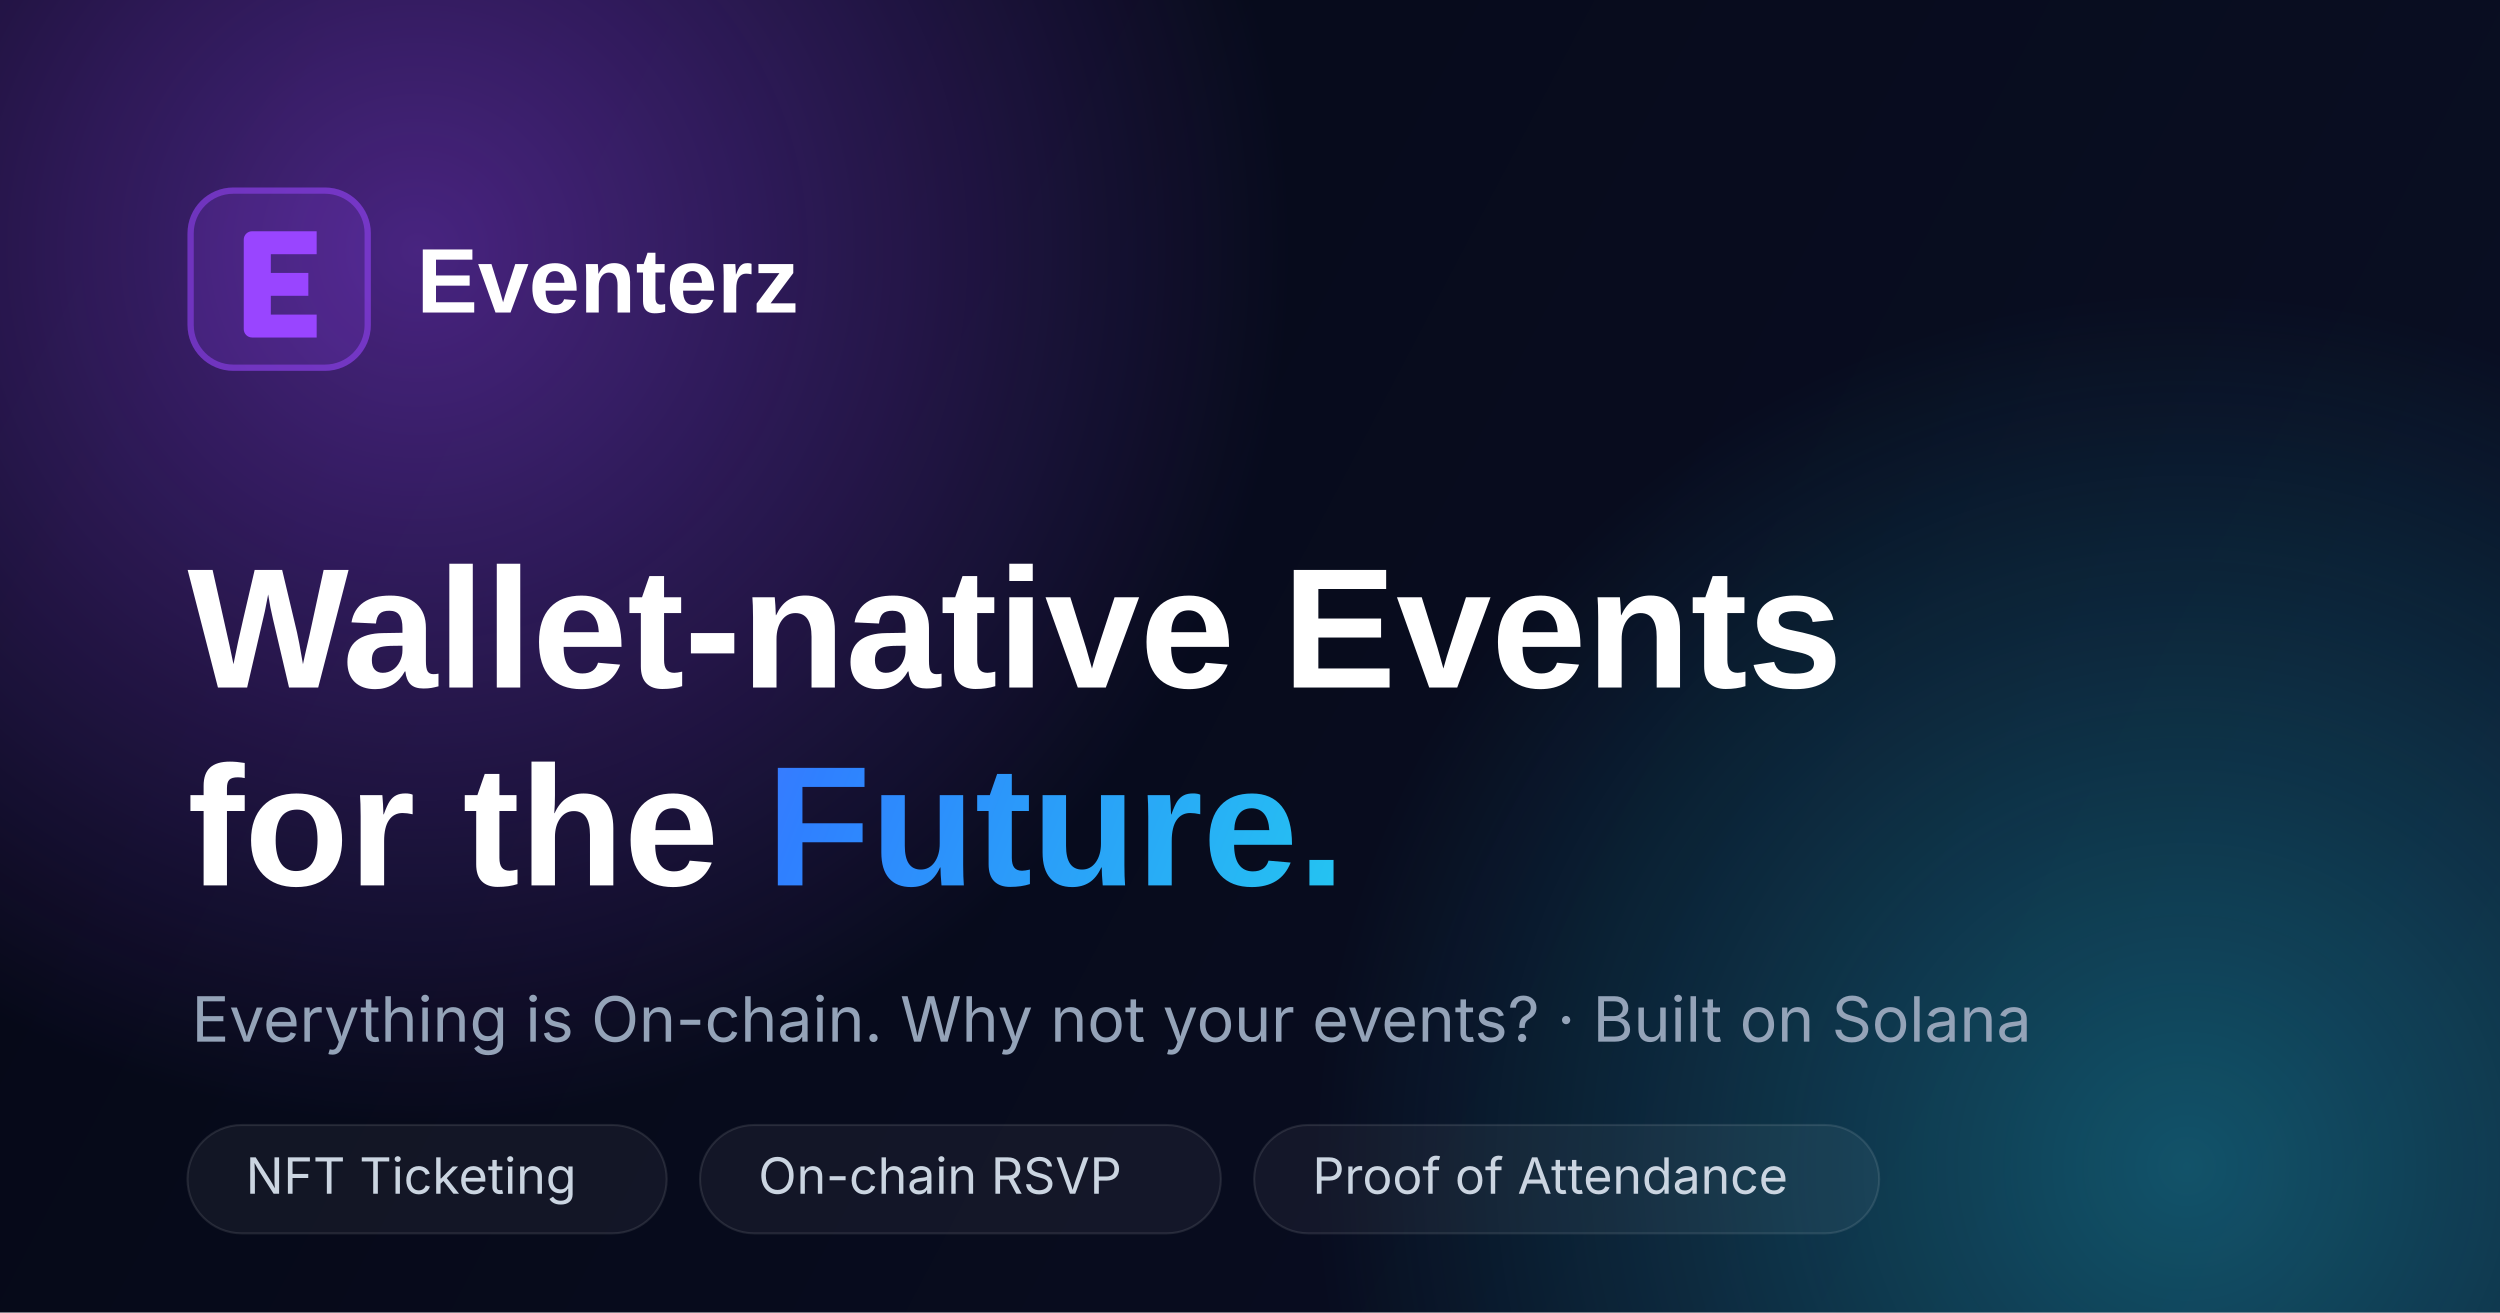
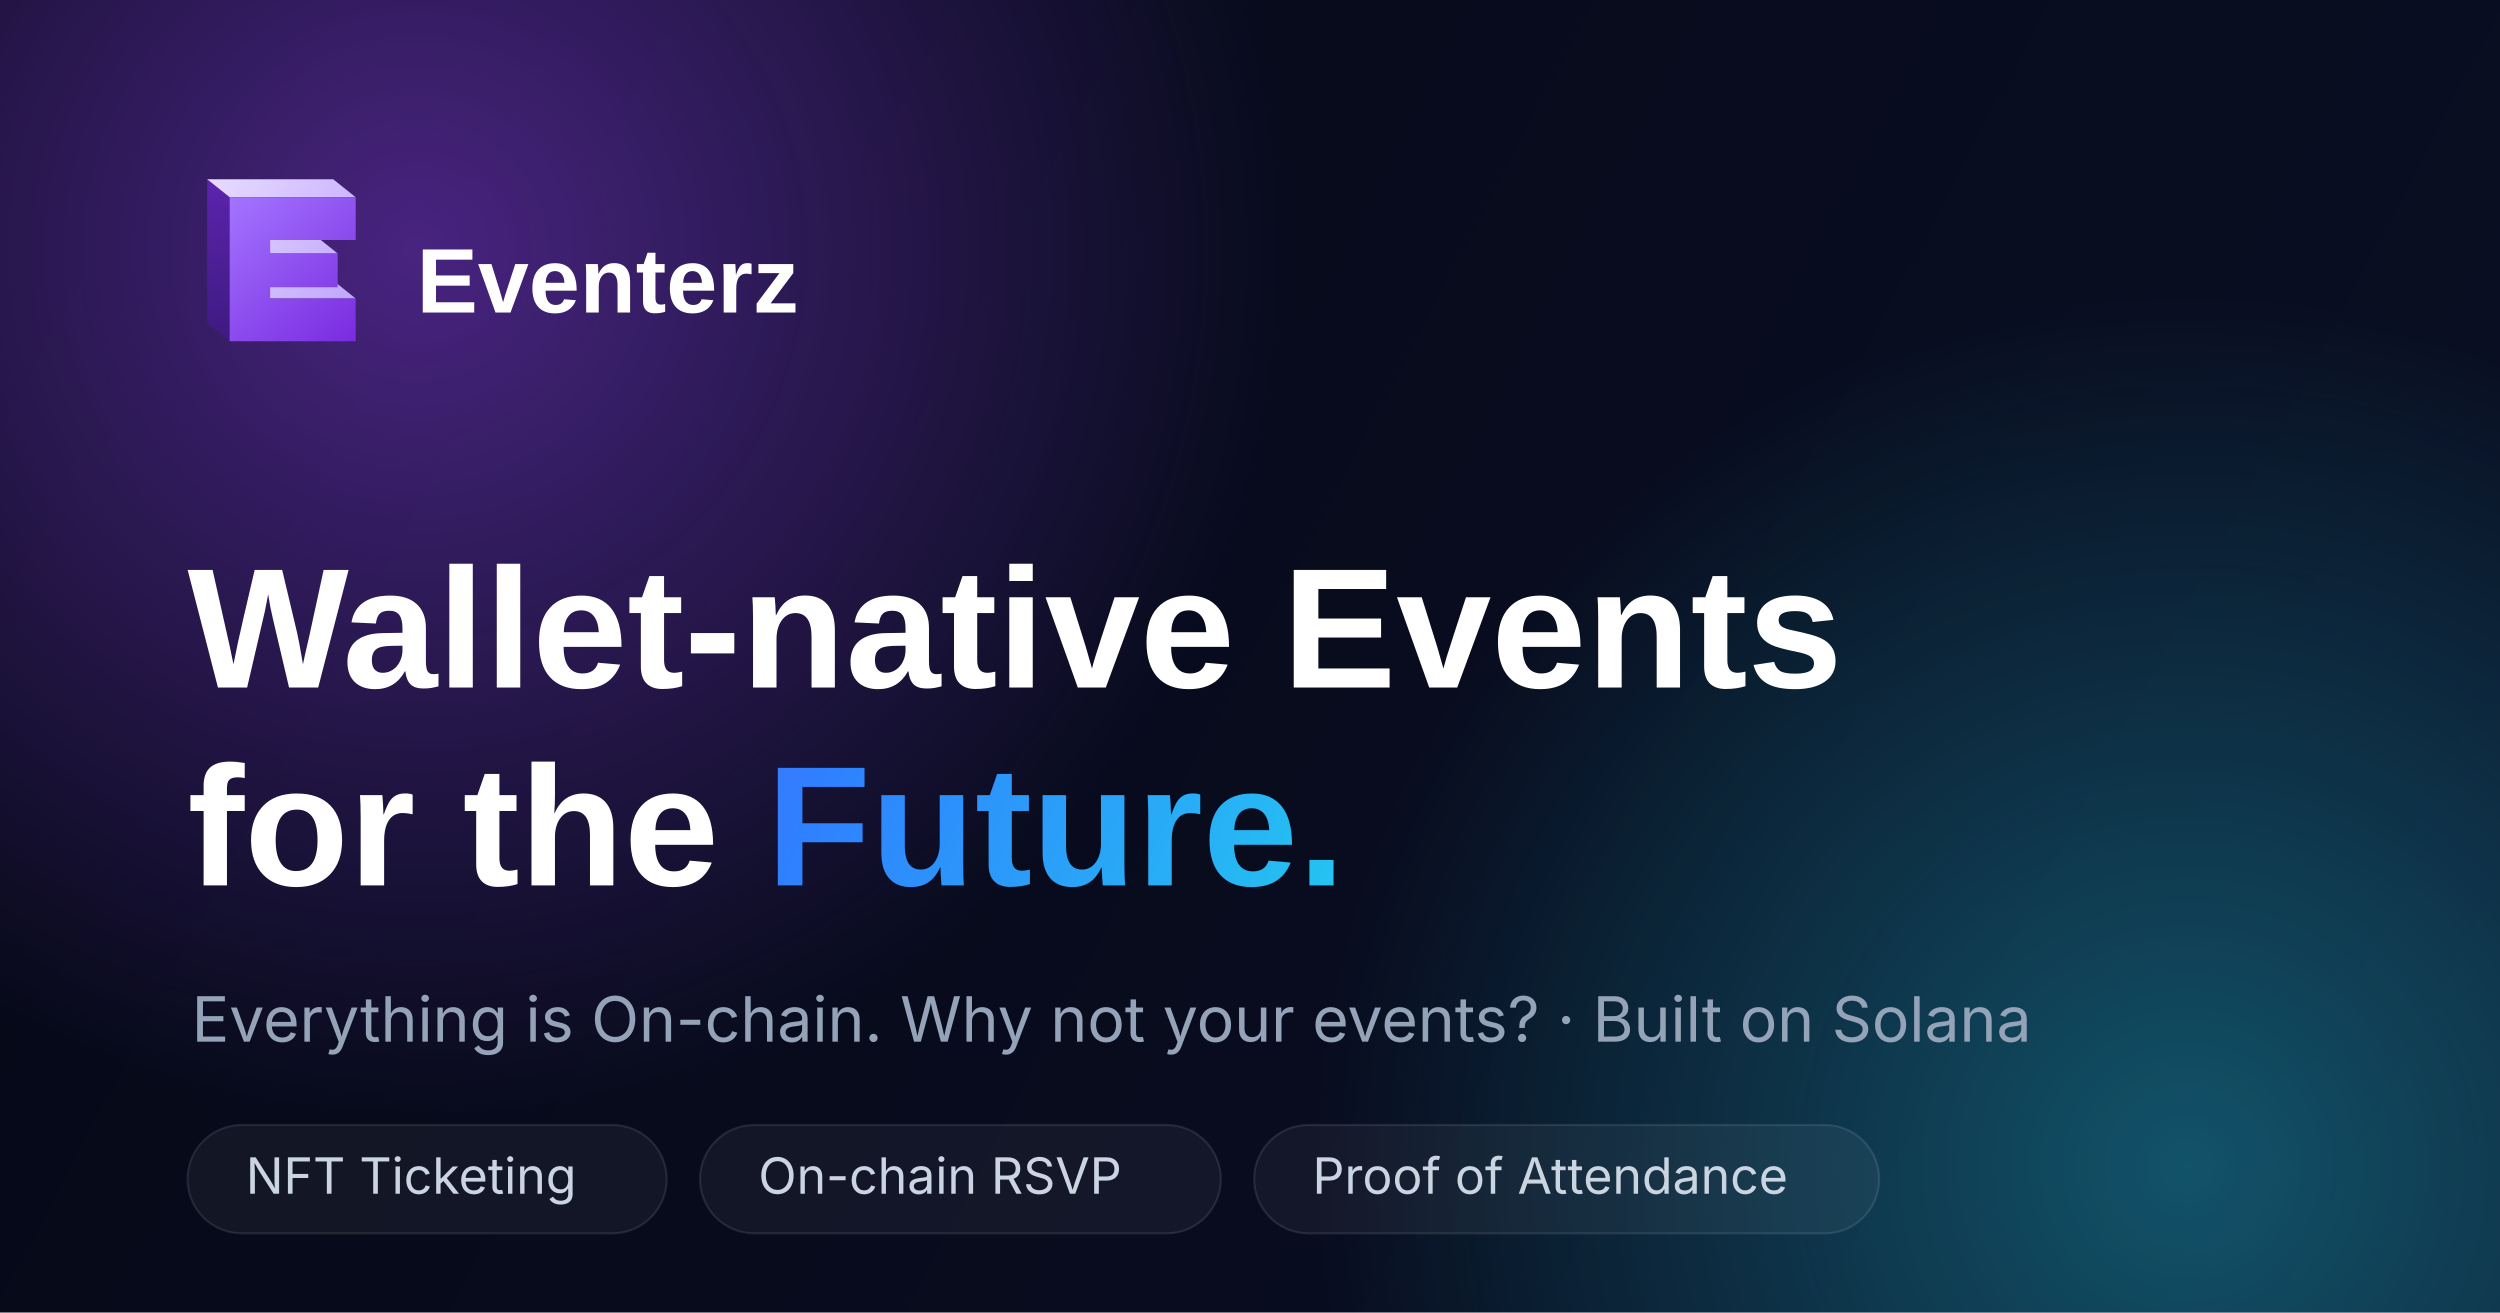
<svg xmlns="http://www.w3.org/2000/svg" width="1200" height="630" viewBox="0 0 1200 630" fill="none">
  <defs>
    <linearGradient id="bg" x1="0" y1="0" x2="1200" y2="630" gradientUnits="userSpaceOnUse">
      <stop stop-color="#050816" />
      <stop offset="1" stop-color="#0A0F24" />
    </linearGradient>
    <linearGradient id="grad" x1="120" y1="220" x2="700" y2="440" gradientUnits="userSpaceOnUse">
      <stop stop-color="#9945FF" />
      <stop offset="0.5" stop-color="#2F80FF" />
      <stop offset="1" stop-color="#22D3EE" />
    </linearGradient>
    <radialGradient id="glow1" cx="0" cy="0" r="1" gradientTransform="translate(200 120) rotate(45) scale(420)" gradientUnits="userSpaceOnUse">
      <stop stop-color="#9945FF" stop-opacity="0.45" />
      <stop offset="1" stop-color="#9945FF" stop-opacity="0" />
    </radialGradient>
    <radialGradient id="glow2" cx="0" cy="0" r="1" gradientTransform="translate(1050 560) rotate(45) scale(420)" gradientUnits="userSpaceOnUse">
      <stop stop-color="#22D3EE" stop-opacity="0.35" />
      <stop offset="1" stop-color="#22D3EE" stop-opacity="0" />
    </radialGradient>
  </defs>
  <rect width="1200" height="630" fill="url(#bg)" />
  <rect width="1200" height="630" fill="url(#glow1)" />
  <rect width="1200" height="630" fill="url(#glow2)" />
-   <g transform="translate(90 90)">
-     <rect width="88" height="88" rx="22" fill="url(#grad)" fill-opacity="0.16" />
-     <rect x="1.5" y="1.5" width="85" height="85" rx="20.5" stroke="url(#grad)" stroke-opacity="0.5" stroke-width="3" />
-     <path d="M27 25C27 22.8 28.8 21 31 21H62V32H40V41H58V52H40V61H62V72H31C28.8 72 27 70.2 27 68V25Z" fill="url(#grad)" />
-   </g>
+   <svg x="80" y="72" width="108" height="108" viewBox="0 0 100 100">
+     <defs>
+       <linearGradient id="mFront" x1="24" y1="18" x2="80" y2="82" gradientUnits="userSpaceOnUse">
+         <stop stop-color="#A374FF" />
+         <stop offset="1" stop-color="#7A2BE0" />
+       </linearGradient>
+       <linearGradient id="mTop" x1="14" y1="10" x2="80" y2="55" gradientUnits="userSpaceOnUse">
+         <stop stop-color="#E7DCFF" />
+         <stop offset="1" stop-color="#C2A9FF" />
+       </linearGradient>
+       <linearGradient id="mSide" x1="14" y1="10" x2="24" y2="82" gradientUnits="userSpaceOnUse">
+         <stop stop-color="#5C24AE" />
+         <stop offset="1" stop-color="#3E1A80" />
+       </linearGradient>
+     </defs>
+     <g transform="translate(4 3)">
+       <path d="M24 18 L24 82 L14 74 L14 10 Z" fill="url(#mSide)" />
+       <path d="M24 18 L80 18 L70 10 L14 10 Z" fill="url(#mTop)" />
+       <path d="M42 43 L72 43 L62 35 L32 35 Z" fill="url(#mTop)" />
+       <path d="M42 63 L80 63 L70 55 L32 55 Z" fill="url(#mTop)" />
+       <path d="M24 18 L80 18 L80 37 L42 37 L42 43 L72 43 L72 58 L42 58 L42 63 L80 63 L80 82 L24 82 Z" fill="url(#mFront)" />
+     </g>
+   </svg>
  <text x="200" y="150" font-family="Space Grotesk, Arial, sans-serif" font-size="44" font-weight="700" fill="#FFFFFF">Eventerz</text>
  <text x="90" y="330" font-family="Space Grotesk, Arial, sans-serif" font-size="82" font-weight="700" fill="#FFFFFF">Wallet-native Events</text>
  <text x="90" y="425" font-family="Space Grotesk, Arial, sans-serif" font-size="82" font-weight="700" fill="#FFFFFF">for the <tspan fill="url(#grad)">Future.</tspan>
  </text>
  <text x="92" y="500" font-family="Inter, Arial, sans-serif" font-size="30" fill="#94A3B8">Everything is On-chain. Why not your events? · Built on Solana</text>
  <g font-family="Inter, Arial, sans-serif" font-size="24" fill="#CBD5E1">
    <rect x="90" y="540" width="230" height="52" rx="26" fill="#FFFFFF" fill-opacity="0.05" stroke="#FFFFFF" stroke-opacity="0.1" />
    <text x="118" y="573">NFT Ticketing</text>
    <rect x="336" y="540" width="250" height="52" rx="26" fill="#FFFFFF" fill-opacity="0.05" stroke="#FFFFFF" stroke-opacity="0.1" />
    <text x="364" y="573">On-chain RSVP</text>
    <rect x="602" y="540" width="300" height="52" rx="26" fill="#FFFFFF" fill-opacity="0.05" stroke="#FFFFFF" stroke-opacity="0.1" />
    <text x="630" y="573">Proof of Attendance</text>
  </g>
</svg>
